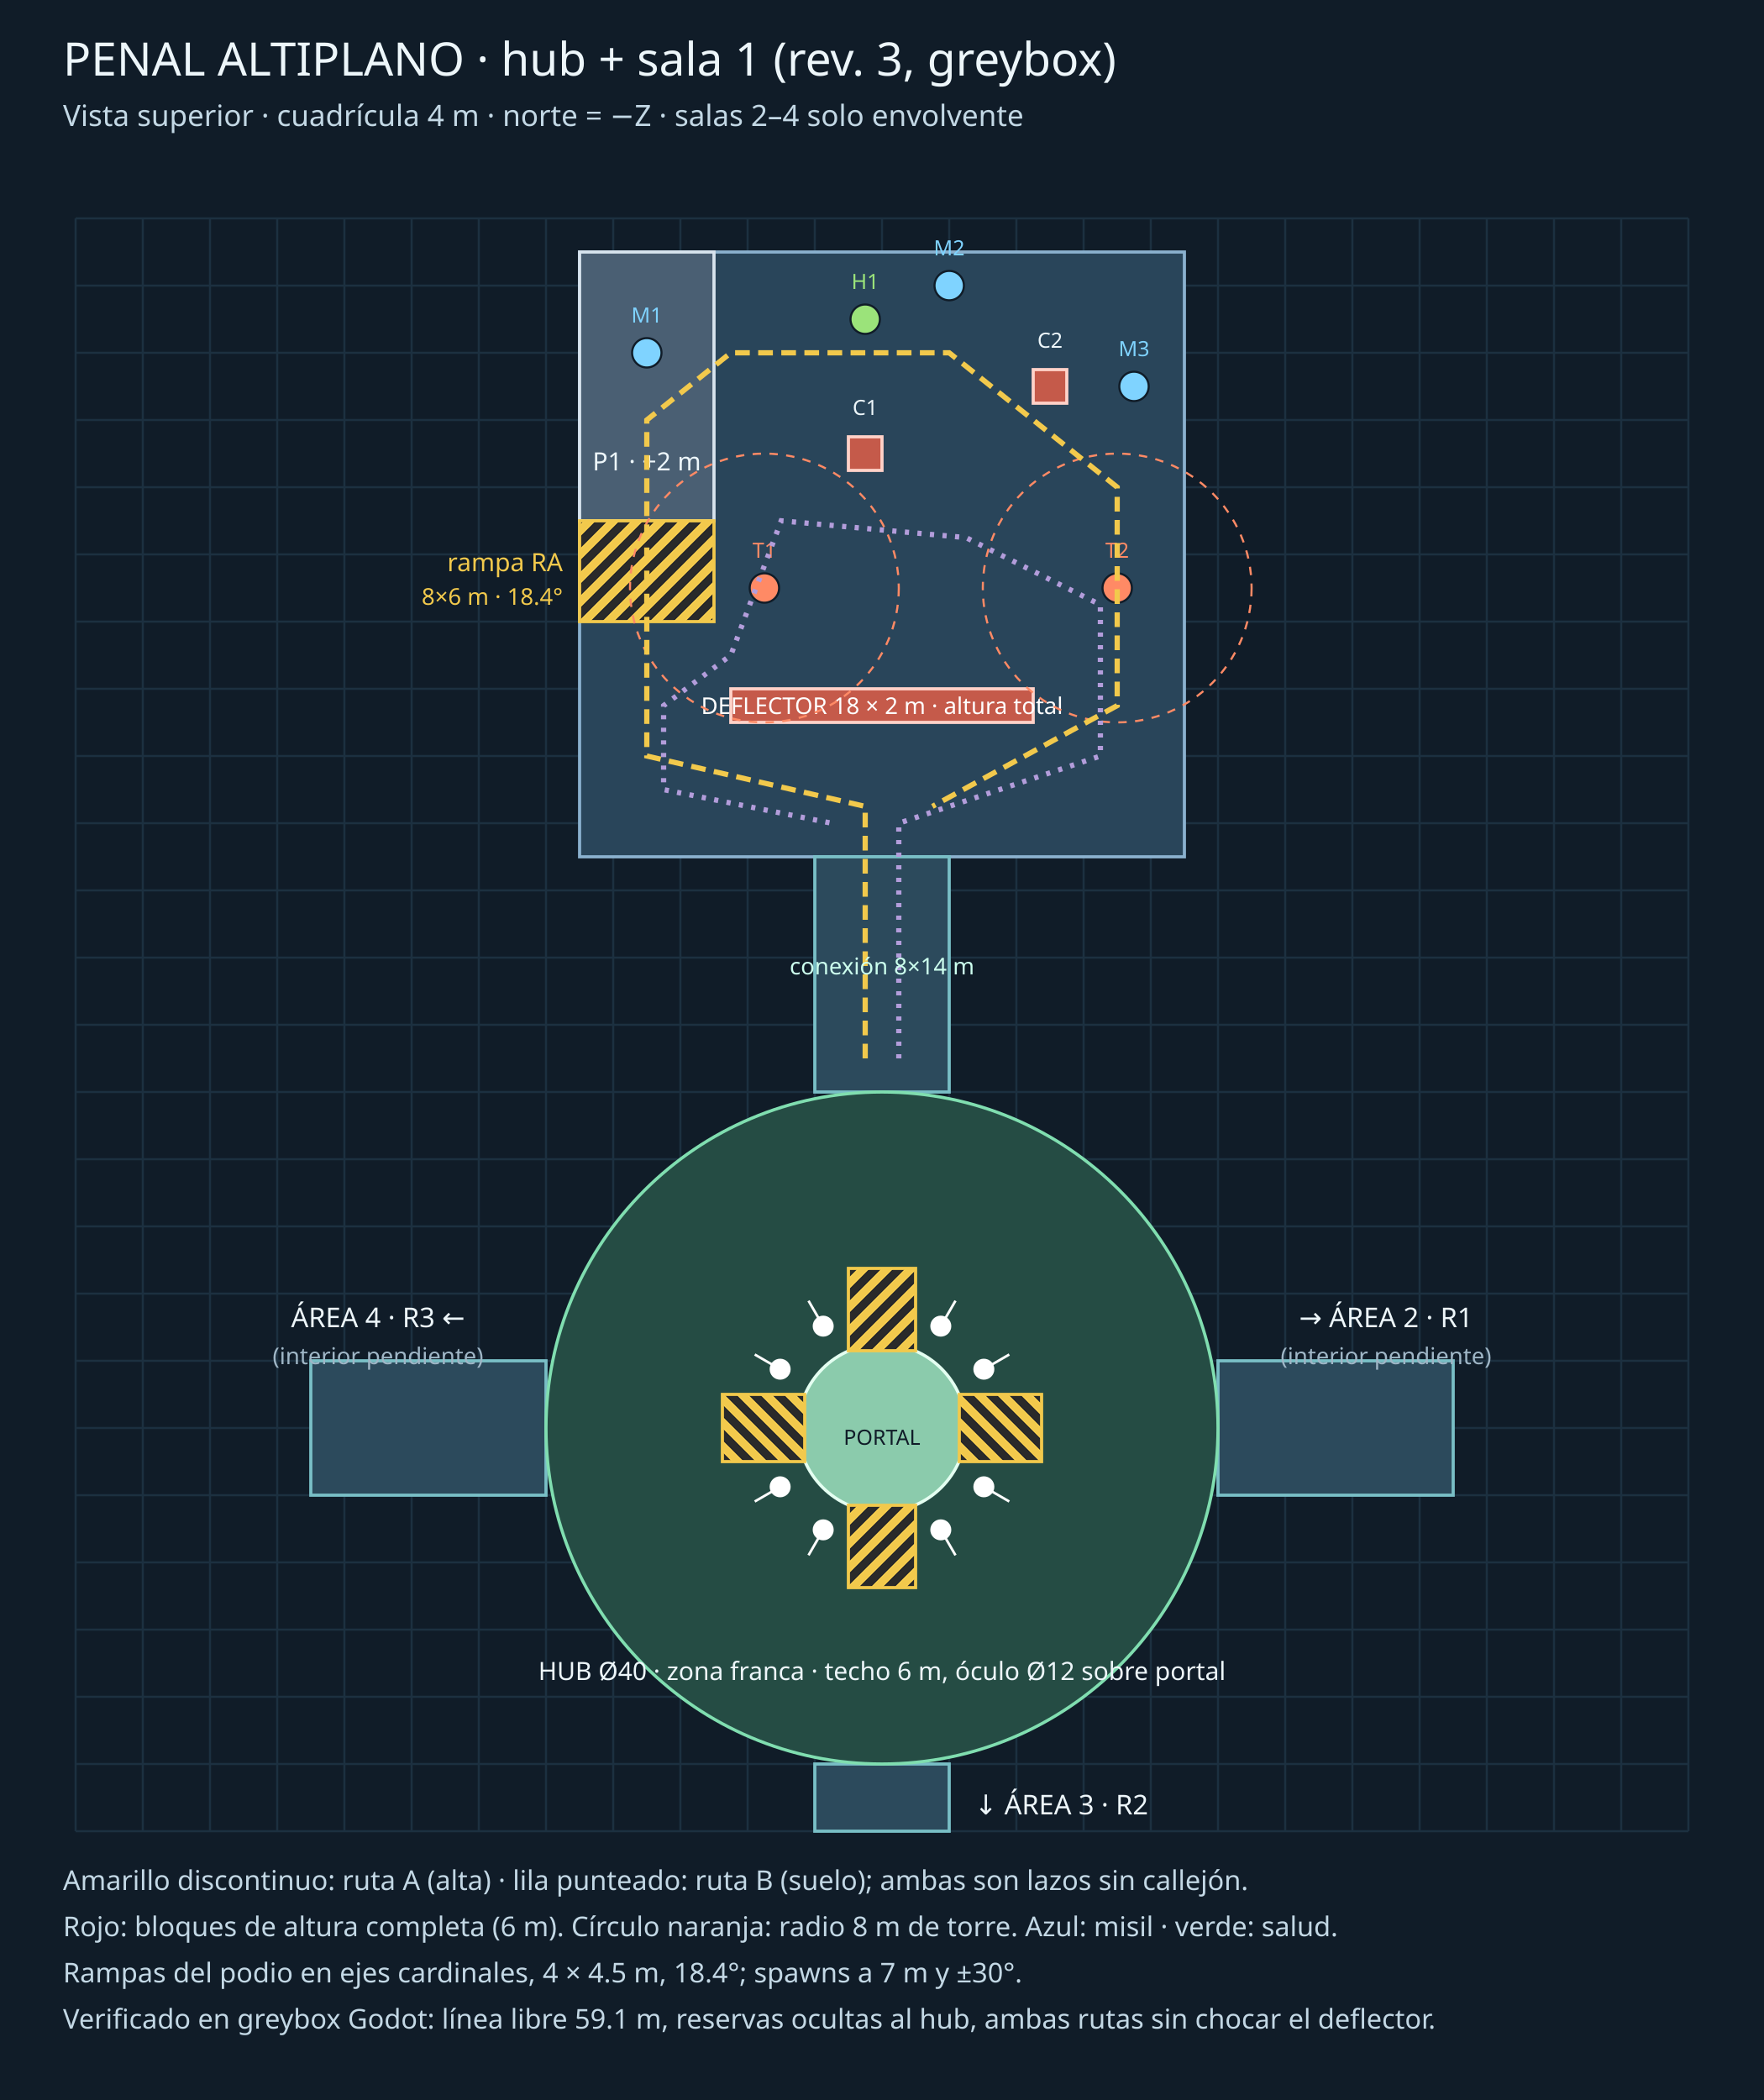
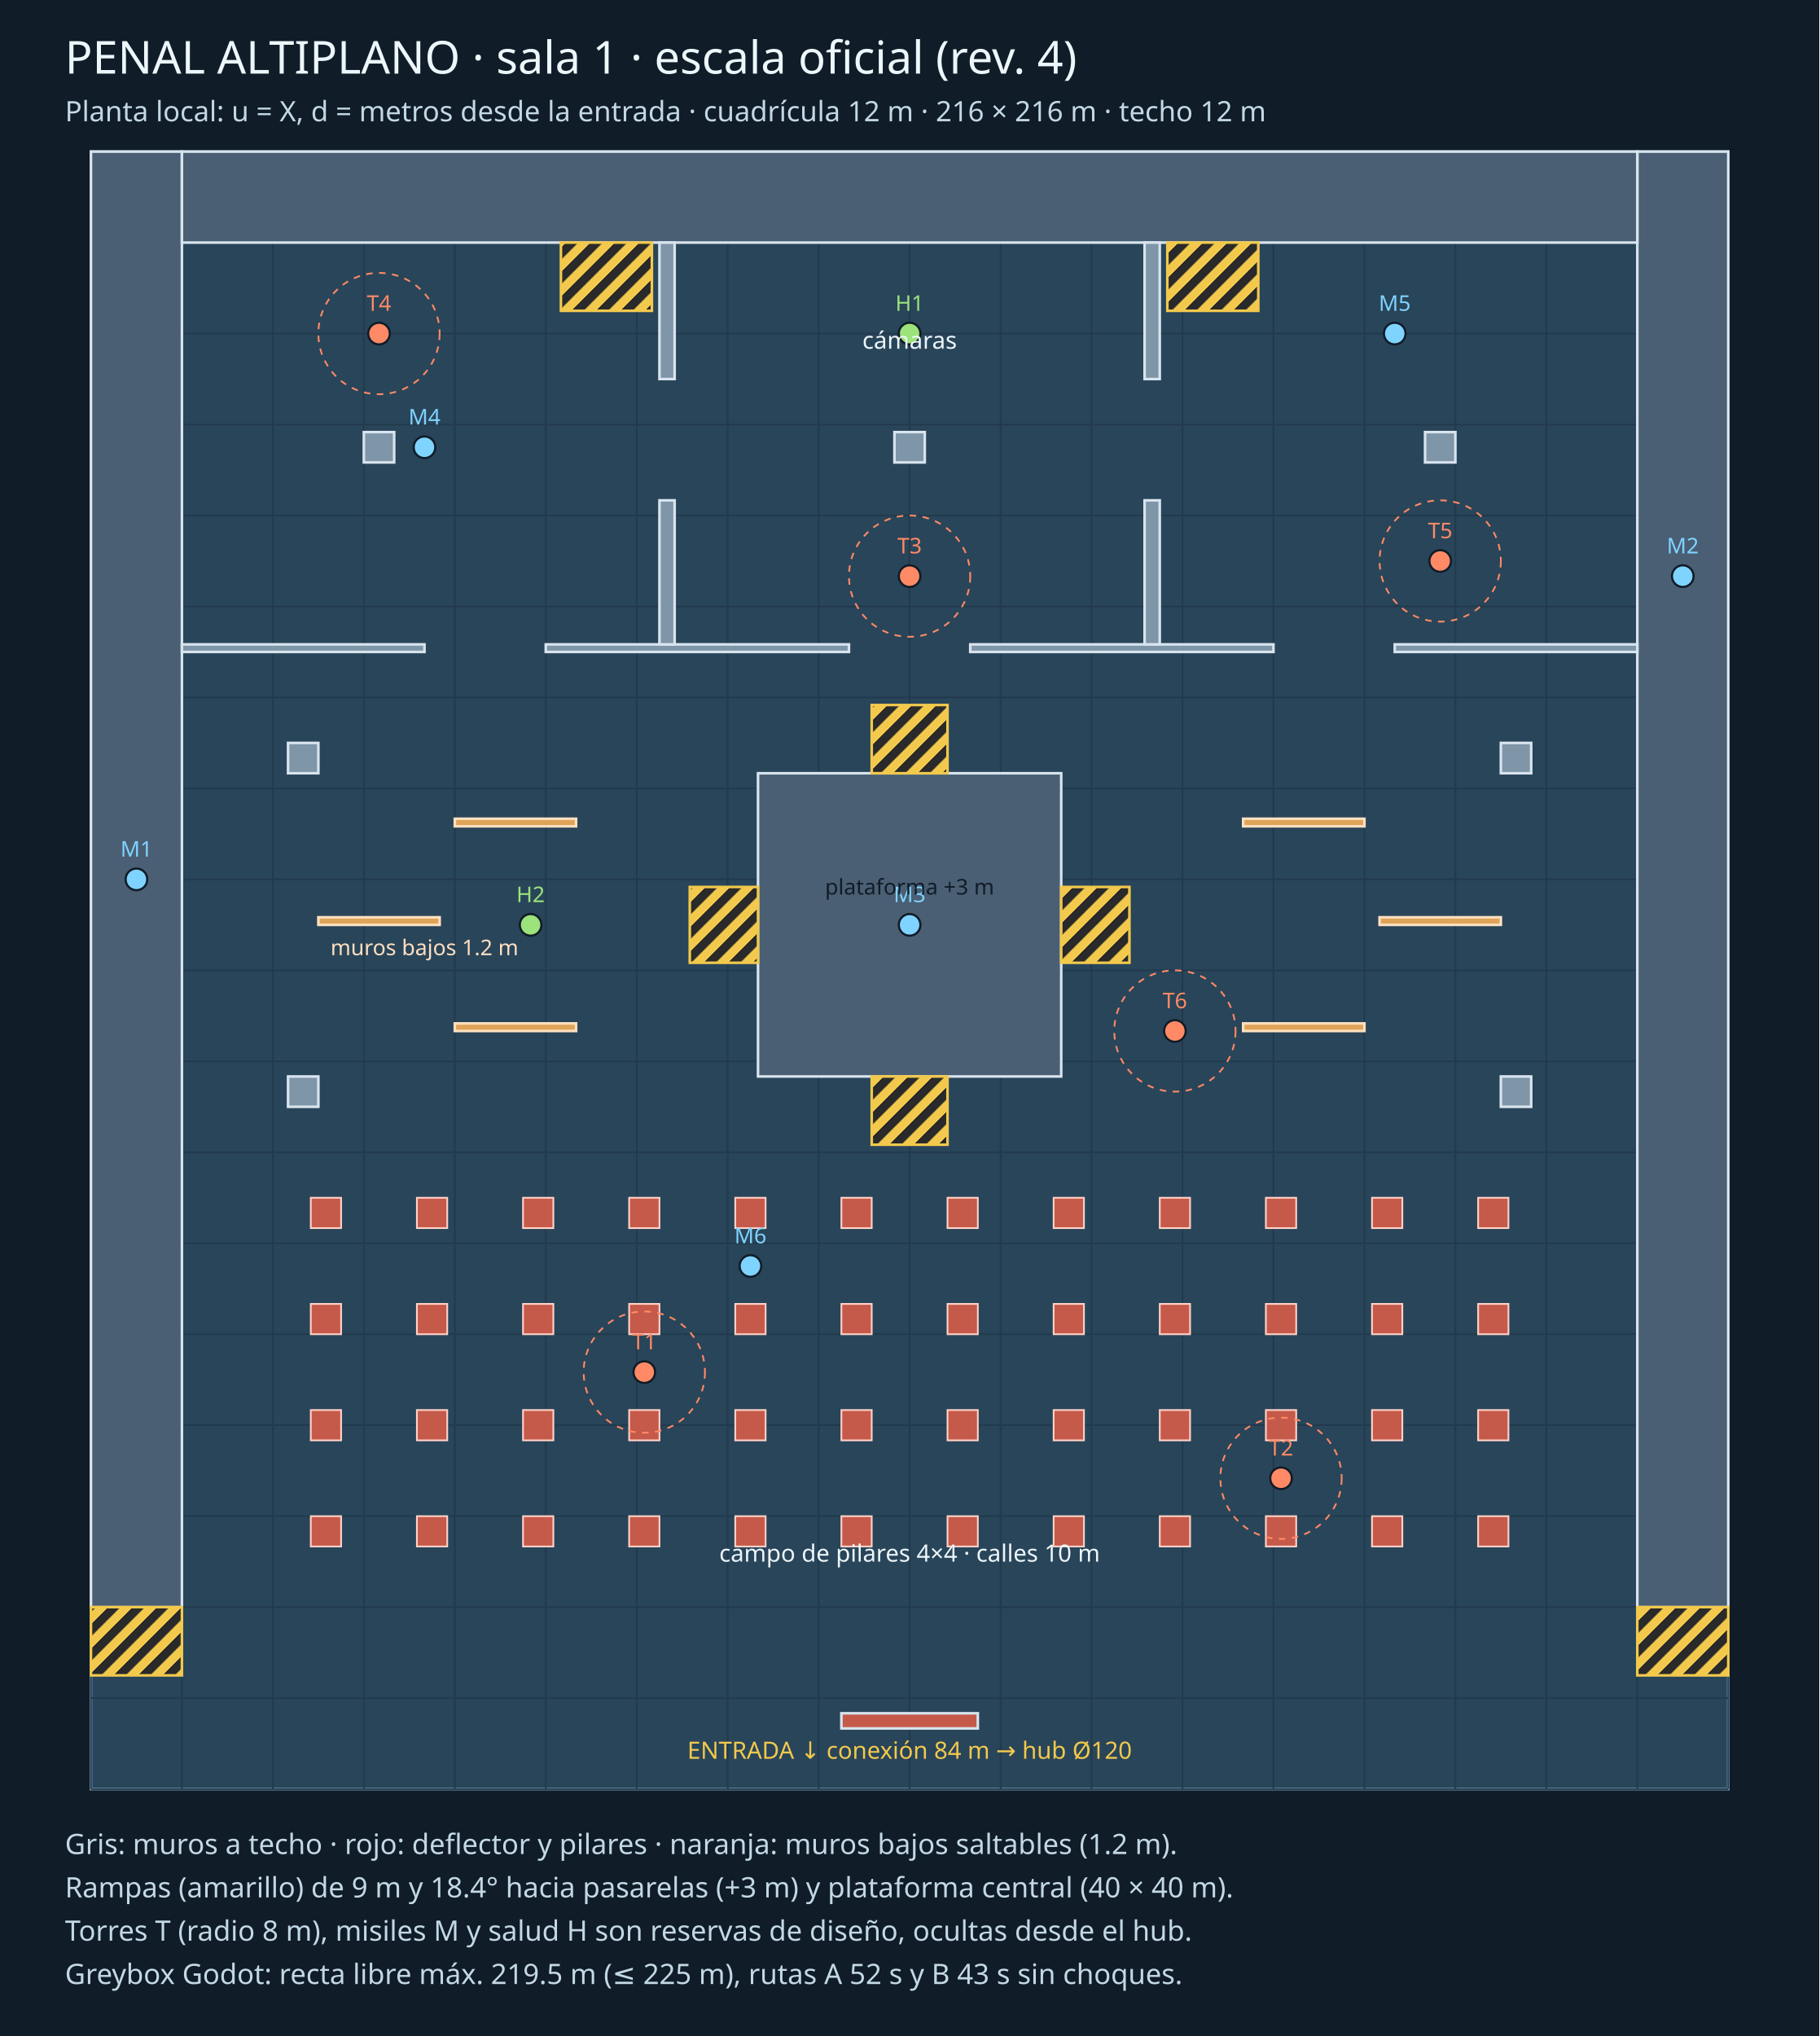
- <svg xmlns="http://www.w3.org/2000/svg" width="840" height="1000" viewBox="0 0 840 1000" font-family="sans-serif">
+ <svg xmlns="http://www.w3.org/2000/svg" width="840" height="940" viewBox="0 0 840 940" font-family="sans-serif">
  <defs>
    <pattern id="haz" width="8" height="8" patternUnits="userSpaceOnUse" patternTransform="rotate(45)">
      <rect width="8" height="8" fill="#f2c94c" />
      <rect width="4" height="8" fill="#2a2a2a" />
    </pattern>
  </defs>
-   <rect width="840" height="1000" fill="#101c28" />
-   <text x="30" y="36" font-size="22" fill="#edf6fa">PENAL ALTIPLANO · hub + sala 1 (rev. 3, greybox)</text>
-   <text x="30" y="60" font-size="14" fill="#c3d8e5">Vista superior · cuadrícula 4 m · norte = −Z · salas 2–4 solo envolvente</text>
-   <g stroke="#1c3040" stroke-width="1">
-     <line x1="36" y1="104" x2="36" y2="872" />
-     <line x1="68" y1="104" x2="68" y2="872" />
-     <line x1="100" y1="104" x2="100" y2="872" />
-     <line x1="132" y1="104" x2="132" y2="872" />
-     <line x1="164" y1="104" x2="164" y2="872" />
-     <line x1="196" y1="104" x2="196" y2="872" />
-     <line x1="228" y1="104" x2="228" y2="872" />
-     <line x1="260" y1="104" x2="260" y2="872" />
-     <line x1="292" y1="104" x2="292" y2="872" />
-     <line x1="324" y1="104" x2="324" y2="872" />
-     <line x1="356" y1="104" x2="356" y2="872" />
-     <line x1="388" y1="104" x2="388" y2="872" />
-     <line x1="420" y1="104" x2="420" y2="872" />
-     <line x1="452" y1="104" x2="452" y2="872" />
-     <line x1="484" y1="104" x2="484" y2="872" />
-     <line x1="516" y1="104" x2="516" y2="872" />
-     <line x1="548" y1="104" x2="548" y2="872" />
-     <line x1="580" y1="104" x2="580" y2="872" />
-     <line x1="612" y1="104" x2="612" y2="872" />
-     <line x1="644" y1="104" x2="644" y2="872" />
-     <line x1="676" y1="104" x2="676" y2="872" />
-     <line x1="708" y1="104" x2="708" y2="872" />
-     <line x1="740" y1="104" x2="740" y2="872" />
-     <line x1="772" y1="104" x2="772" y2="872" />
-     <line x1="804" y1="104" x2="804" y2="872" />
-     <line x1="36" y1="104" x2="804" y2="104" />
-     <line x1="36" y1="136" x2="804" y2="136" />
-     <line x1="36" y1="168" x2="804" y2="168" />
-     <line x1="36" y1="200" x2="804" y2="200" />
-     <line x1="36" y1="232" x2="804" y2="232" />
-     <line x1="36" y1="264" x2="804" y2="264" />
-     <line x1="36" y1="296" x2="804" y2="296" />
-     <line x1="36" y1="328" x2="804" y2="328" />
-     <line x1="36" y1="360" x2="804" y2="360" />
-     <line x1="36" y1="392" x2="804" y2="392" />
-     <line x1="36" y1="424" x2="804" y2="424" />
-     <line x1="36" y1="456" x2="804" y2="456" />
-     <line x1="36" y1="488" x2="804" y2="488" />
-     <line x1="36" y1="520" x2="804" y2="520" />
-     <line x1="36" y1="552" x2="804" y2="552" />
-     <line x1="36" y1="584" x2="804" y2="584" />
-     <line x1="36" y1="616" x2="804" y2="616" />
-     <line x1="36" y1="648" x2="804" y2="648" />
-     <line x1="36" y1="680" x2="804" y2="680" />
-     <line x1="36" y1="712" x2="804" y2="712" />
-     <line x1="36" y1="744" x2="804" y2="744" />
-     <line x1="36" y1="776" x2="804" y2="776" />
-     <line x1="36" y1="808" x2="804" y2="808" />
-     <line x1="36" y1="840" x2="804" y2="840" />
-     <line x1="36" y1="872" x2="804" y2="872" />
+   <rect width="840" height="940" fill="#101c28" />
+   <text x="30" y="34" font-size="21" fill="#edf6fa">PENAL ALTIPLANO · sala 1 · escala oficial (rev. 4)</text>
+   <text x="30" y="56" font-size="13" fill="#c3d8e5">Planta local: u = X, d = metros desde la entrada · cuadrícula 12 m · 216 × 216 m · techo 12 m</text>
+   <rect x="42.0" y="70.0" width="756.0" height="756.0" fill="#29455a" stroke="#8ab1ce" stroke-width="1.2" />
+   <g stroke="#223a4c" stroke-width="0.8">
+     <line x1="42.0" y1="826.0" x2="42.0" y2="70.0" />
+     <line x1="84.0" y1="826.0" x2="84.0" y2="70.0" />
+     <line x1="126.0" y1="826.0" x2="126.0" y2="70.0" />
+     <line x1="168.0" y1="826.0" x2="168.0" y2="70.0" />
+     <line x1="210.0" y1="826.0" x2="210.0" y2="70.0" />
+     <line x1="252.0" y1="826.0" x2="252.0" y2="70.0" />
+     <line x1="294.0" y1="826.0" x2="294.0" y2="70.0" />
+     <line x1="336.0" y1="826.0" x2="336.0" y2="70.0" />
+     <line x1="378.0" y1="826.0" x2="378.0" y2="70.0" />
+     <line x1="420.0" y1="826.0" x2="420.0" y2="70.0" />
+     <line x1="462.0" y1="826.0" x2="462.0" y2="70.0" />
+     <line x1="504.0" y1="826.0" x2="504.0" y2="70.0" />
+     <line x1="546.0" y1="826.0" x2="546.0" y2="70.0" />
+     <line x1="588.0" y1="826.0" x2="588.0" y2="70.0" />
+     <line x1="630.0" y1="826.0" x2="630.0" y2="70.0" />
+     <line x1="672.0" y1="826.0" x2="672.0" y2="70.0" />
+     <line x1="714.0" y1="826.0" x2="714.0" y2="70.0" />
+     <line x1="756.0" y1="826.0" x2="756.0" y2="70.0" />
+     <line x1="798.0" y1="826.0" x2="798.0" y2="70.0" />
+     <line x1="42.0" y1="826.0" x2="798.0" y2="826.0" />
+     <line x1="42.0" y1="784.0" x2="798.0" y2="784.0" />
+     <line x1="42.0" y1="742.0" x2="798.0" y2="742.0" />
+     <line x1="42.0" y1="700.0" x2="798.0" y2="700.0" />
+     <line x1="42.0" y1="658.0" x2="798.0" y2="658.0" />
+     <line x1="42.0" y1="616.0" x2="798.0" y2="616.0" />
+     <line x1="42.0" y1="574.0" x2="798.0" y2="574.0" />
+     <line x1="42.0" y1="532.0" x2="798.0" y2="532.0" />
+     <line x1="42.0" y1="490.0" x2="798.0" y2="490.0" />
+     <line x1="42.0" y1="448.0" x2="798.0" y2="448.0" />
+     <line x1="42.0" y1="406.0" x2="798.0" y2="406.0" />
+     <line x1="42.0" y1="364.0" x2="798.0" y2="364.0" />
+     <line x1="42.0" y1="322.0" x2="798.0" y2="322.0" />
+     <line x1="42.0" y1="280.0" x2="798.0" y2="280.0" />
+     <line x1="42.0" y1="238.0" x2="798.0" y2="238.0" />
+     <line x1="42.0" y1="196.0" x2="798.0" y2="196.0" />
+     <line x1="42.0" y1="154.0" x2="798.0" y2="154.0" />
+     <line x1="42.0" y1="112.0" x2="798.0" y2="112.0" />
+     <line x1="42.0" y1="70.0" x2="798.0" y2="70.0" />
  </g>
-   <rect x="388" y="840" width="64" height="32" fill="#2c4a5c" stroke="#79bfc6" stroke-width="1.5" />
-   <rect x="580" y="648" width="112" height="64" fill="#2c4a5c" stroke="#79bfc6" stroke-width="1.5" />
-   <rect x="148" y="648" width="112" height="64" fill="#2c4a5c" stroke="#79bfc6" stroke-width="1.5" />
-   <text x="660" y="632" font-size="13" fill="#edf6fa" text-anchor="middle">→ ÁREA 2 · R1</text>
-   <text x="464.0" y="864" font-size="13" fill="#edf6fa" text-anchor="start">↓ ÁREA 3 · R2</text>
-   <text x="180" y="632" font-size="13" fill="#edf6fa" text-anchor="middle">ÁREA 4 · R3 ←</text>
-   <text x="660" y="649.6" font-size="11" fill="#9fb6c6" text-anchor="middle">(interior pendiente)</text>
-   <text x="180" y="649.6" font-size="11" fill="#9fb6c6" text-anchor="middle">(interior pendiente)</text>
-   <rect x="276" y="120" width="288" height="288" fill="#29455a" stroke="#8ab1ce" stroke-width="1.5" />
-   <rect x="388" y="408" width="64" height="112" fill="#2c4a5c" stroke="#79bfc6" stroke-width="1.5" />
-   <rect x="276" y="120" width="64" height="128" fill="#4a5f73" stroke="#d8e4ee" stroke-width="1.5" />
-   <text x="308" y="224" font-size="12" fill="#edf6fa" text-anchor="middle">P1 · +2 m</text>
-   <rect x="276" y="248" width="64" height="48" fill="url(#haz)" stroke="#f2c94c" stroke-width="1.5" />
-   <text x="268" y="272" font-size="12" fill="#f2c94c" text-anchor="end">rampa RA</text>
-   <text x="268" y="288" font-size="11" fill="#f2c94c" text-anchor="end">8×6 m · 18.4°</text>
-   <rect x="348" y="328.0" width="144" height="16.0" fill="#c55a4a" stroke="#ffd2c8" stroke-width="1.5" />
-   <text x="420" y="340.0" font-size="11" fill="#fff" text-anchor="middle">DEFLECTOR 18 × 2 m · altura total</text>
-   <rect x="404" y="208" width="16" height="16" fill="#c55a4a" stroke="#ffd2c8" stroke-width="1.5" />
-   <text x="412" y="197.6" font-size="10" fill="#edf6fa" text-anchor="middle">C1</text>
-   <rect x="492" y="176" width="16" height="16" fill="#c55a4a" stroke="#ffd2c8" stroke-width="1.5" />
-   <text x="500" y="165.6" font-size="10" fill="#edf6fa" text-anchor="middle">C2</text>
-   <circle cx="420" cy="680" r="160" fill="#254c44" stroke="#80deb0" stroke-width="1.5" />
-   <circle cx="420" cy="680" r="40" fill="#8bcbac" stroke="#e4fff1" stroke-width="1.5" />
-   <g transform="rotate(0 420 680)">
-     <rect x="404" y="604.0" width="32" height="39.2" fill="url(#haz)" stroke="#f2c94c" stroke-width="1.5" />
-   </g>
-   <g transform="rotate(90 420 680)">
-     <rect x="404" y="604.0" width="32" height="39.2" fill="url(#haz)" stroke="#f2c94c" stroke-width="1.5" />
-   </g>
-   <g transform="rotate(180 420 680)">
-     <rect x="404" y="604.0" width="32" height="39.2" fill="url(#haz)" stroke="#f2c94c" stroke-width="1.5" />
-   </g>
-   <g transform="rotate(270 420 680)">
-     <rect x="404" y="604.0" width="32" height="39.2" fill="url(#haz)" stroke="#f2c94c" stroke-width="1.5" />
-   </g>
-   <circle cx="392.0" cy="631.5" r="5" fill="#fff" />
-   <line x1="392.0" y1="631.5" x2="385.0" y2="619.4" stroke="#fff" stroke-width="1.2" />
-   <circle cx="448.0" cy="631.5" r="5" fill="#fff" />
-   <line x1="448.0" y1="631.5" x2="455.0" y2="619.4" stroke="#fff" stroke-width="1.2" />
-   <circle cx="468.5" cy="652.0" r="5" fill="#fff" />
-   <line x1="468.5" y1="652.0" x2="480.6" y2="645.0" stroke="#fff" stroke-width="1.2" />
-   <circle cx="468.5" cy="708.0" r="5" fill="#fff" />
-   <line x1="468.5" y1="708.0" x2="480.6" y2="715.0" stroke="#fff" stroke-width="1.2" />
-   <circle cx="448.0" cy="728.5" r="5" fill="#fff" />
-   <line x1="448.0" y1="728.5" x2="455.0" y2="740.6" stroke="#fff" stroke-width="1.2" />
-   <circle cx="392.0" cy="728.5" r="5" fill="#fff" />
-   <line x1="392.0" y1="728.5" x2="385.0" y2="740.6" stroke="#fff" stroke-width="1.2" />
-   <circle cx="371.5" cy="708.0" r="5" fill="#fff" />
-   <line x1="371.5" y1="708.0" x2="359.4" y2="715.0" stroke="#fff" stroke-width="1.2" />
-   <circle cx="371.5" cy="652.0" r="5" fill="#fff" />
-   <line x1="371.5" y1="652.0" x2="359.4" y2="645.0" stroke="#fff" stroke-width="1.2" />
-   <text x="420" y="688" font-size="10" fill="#101c28" text-anchor="middle">PORTAL</text>
-   <text x="420" y="800" font-size="12" fill="#edf6fa" text-anchor="middle">HUB Ø40 · zona franca · techo 6 m, óculo Ø12 sobre portal</text>
-   <circle cx="364" cy="280" r="64" fill="none" stroke="#ff8a65" stroke-dasharray="4 4" stroke-width="1" />
-   <circle cx="364" cy="280" r="7" fill="#ff8a65" stroke="#101c28" />
-   <text x="364" y="265.6" font-size="10" fill="#ff8a65" text-anchor="middle">T1</text>
-   <circle cx="532" cy="280" r="64" fill="none" stroke="#ff8a65" stroke-dasharray="4 4" stroke-width="1" />
-   <circle cx="532" cy="280" r="7" fill="#ff8a65" stroke="#101c28" />
-   <text x="532" y="265.6" font-size="10" fill="#ff8a65" text-anchor="middle">T2</text>
-   <circle cx="308" cy="168" r="7" fill="#7fd3ff" stroke="#101c28" />
-   <text x="308" y="153.6" font-size="10" fill="#7fd3ff" text-anchor="middle">M1</text>
-   <circle cx="452" cy="136" r="7" fill="#7fd3ff" stroke="#101c28" />
-   <text x="452" y="121.6" font-size="10" fill="#7fd3ff" text-anchor="middle">M2</text>
-   <circle cx="540" cy="184" r="7" fill="#7fd3ff" stroke="#101c28" />
-   <text x="540" y="169.6" font-size="10" fill="#7fd3ff" text-anchor="middle">M3</text>
-   <circle cx="412" cy="152" r="7" fill="#9be37a" stroke="#101c28" />
-   <text x="412" y="137.6" font-size="10" fill="#9be37a" text-anchor="middle">H1</text>
-   <polyline points="412,504 412,384 308,360 308,200 348,168 452,168 532,232 532,336 444,384" fill="none" stroke="#f2c94c" stroke-width="2.5" stroke-dasharray="7 4" />
-   <polyline points="428,504 428,392 524,360 524,288 460,256 372,248 348,312 316,336 316,376 396,392" fill="none" stroke="#b39ddb" stroke-width="2.5" stroke-dasharray="2 4" />
-   <text x="420" y="464" font-size="11" fill="#cfe" text-anchor="middle">conexión 8×14 m</text>
-   <text x="30" y="900" font-size="13" fill="#c3d8e5">Amarillo discontinuo: ruta A (alta) · lila punteado: ruta B (suelo); ambas son lazos sin callejón.</text>
-   <text x="30" y="922" font-size="13" fill="#c3d8e5">Rojo: bloques de altura completa (6 m). Círculo naranja: radio 8 m de torre. Azul: misil · verde: salud.</text>
-   <text x="30" y="944" font-size="13" fill="#c3d8e5">Rampas del podio en ejes cardinales, 4 × 4.5 m, 18.4°; spawns a 7 m y ±30°.</text>
-   <text x="30" y="966" font-size="13" fill="#c3d8e5">Verificado en greybox Godot: línea libre 59.1 m, reservas ocultas al hub, ambas rutas sin chocar el deflector.</text>
+   <rect x="42.0" y="70.0" width="42.0" height="672.0" fill="#4a5f73" stroke="#d8e4ee" stroke-width="1.2" />
+   <rect x="756.0" y="70.0" width="42.0" height="672.0" fill="#4a5f73" stroke="#d8e4ee" stroke-width="1.2" />
+   <rect x="84.0" y="70.0" width="672.0" height="42.0" fill="#4a5f73" stroke="#d8e4ee" stroke-width="1.2" />
+   <rect x="350.0" y="357.0" width="140.0" height="140.0" fill="#4a5f73" stroke="#d8e4ee" stroke-width="1.2" />
+   <rect x="42.0" y="742.0" width="42.0" height="31.5" fill="url(#haz)" stroke="#f2c94c" stroke-width="1.2" />
+   <rect x="756.0" y="742.0" width="42.0" height="31.5" fill="url(#haz)" stroke="#f2c94c" stroke-width="1.2" />
+   <rect x="259.0" y="112.0" width="42.0" height="31.5" fill="url(#haz)" stroke="#f2c94c" stroke-width="1.2" />
+   <rect x="539.0" y="112.0" width="42.0" height="31.5" fill="url(#haz)" stroke="#f2c94c" stroke-width="1.2" />
+   <rect x="402.5" y="497.0" width="35.0" height="31.5" fill="url(#haz)" stroke="#f2c94c" stroke-width="1.2" />
+   <rect x="402.5" y="325.5" width="35.0" height="31.5" fill="url(#haz)" stroke="#f2c94c" stroke-width="1.2" />
+   <rect x="318.5" y="409.5" width="31.5" height="35.0" fill="url(#haz)" stroke="#f2c94c" stroke-width="1.2" />
+   <rect x="490.0" y="409.5" width="31.5" height="35.0" fill="url(#haz)" stroke="#f2c94c" stroke-width="1.2" />
+   <rect x="143.5" y="700.0" width="14.0" height="14.0" fill="#c55a4a" stroke="#ffd2c8" stroke-width="0.8" />
+   <rect x="192.5" y="700.0" width="14.0" height="14.0" fill="#c55a4a" stroke="#ffd2c8" stroke-width="0.8" />
+   <rect x="241.5" y="700.0" width="14.0" height="14.0" fill="#c55a4a" stroke="#ffd2c8" stroke-width="0.8" />
+   <rect x="290.5" y="700.0" width="14.0" height="14.0" fill="#c55a4a" stroke="#ffd2c8" stroke-width="0.8" />
+   <rect x="339.5" y="700.0" width="14.0" height="14.0" fill="#c55a4a" stroke="#ffd2c8" stroke-width="0.8" />
+   <rect x="388.5" y="700.0" width="14.0" height="14.0" fill="#c55a4a" stroke="#ffd2c8" stroke-width="0.8" />
+   <rect x="437.5" y="700.0" width="14.0" height="14.0" fill="#c55a4a" stroke="#ffd2c8" stroke-width="0.8" />
+   <rect x="486.5" y="700.0" width="14.0" height="14.0" fill="#c55a4a" stroke="#ffd2c8" stroke-width="0.8" />
+   <rect x="535.5" y="700.0" width="14.0" height="14.0" fill="#c55a4a" stroke="#ffd2c8" stroke-width="0.8" />
+   <rect x="584.5" y="700.0" width="14.0" height="14.0" fill="#c55a4a" stroke="#ffd2c8" stroke-width="0.8" />
+   <rect x="633.5" y="700.0" width="14.0" height="14.0" fill="#c55a4a" stroke="#ffd2c8" stroke-width="0.8" />
+   <rect x="682.5" y="700.0" width="14.0" height="14.0" fill="#c55a4a" stroke="#ffd2c8" stroke-width="0.8" />
+   <rect x="143.5" y="651.0" width="14.0" height="14.0" fill="#c55a4a" stroke="#ffd2c8" stroke-width="0.8" />
+   <rect x="192.5" y="651.0" width="14.0" height="14.0" fill="#c55a4a" stroke="#ffd2c8" stroke-width="0.8" />
+   <rect x="241.5" y="651.0" width="14.0" height="14.0" fill="#c55a4a" stroke="#ffd2c8" stroke-width="0.8" />
+   <rect x="290.5" y="651.0" width="14.0" height="14.0" fill="#c55a4a" stroke="#ffd2c8" stroke-width="0.8" />
+   <rect x="339.5" y="651.0" width="14.0" height="14.0" fill="#c55a4a" stroke="#ffd2c8" stroke-width="0.8" />
+   <rect x="388.5" y="651.0" width="14.0" height="14.0" fill="#c55a4a" stroke="#ffd2c8" stroke-width="0.8" />
+   <rect x="437.5" y="651.0" width="14.0" height="14.0" fill="#c55a4a" stroke="#ffd2c8" stroke-width="0.8" />
+   <rect x="486.5" y="651.0" width="14.0" height="14.0" fill="#c55a4a" stroke="#ffd2c8" stroke-width="0.8" />
+   <rect x="535.5" y="651.0" width="14.0" height="14.0" fill="#c55a4a" stroke="#ffd2c8" stroke-width="0.8" />
+   <rect x="584.5" y="651.0" width="14.0" height="14.0" fill="#c55a4a" stroke="#ffd2c8" stroke-width="0.8" />
+   <rect x="633.5" y="651.0" width="14.0" height="14.0" fill="#c55a4a" stroke="#ffd2c8" stroke-width="0.8" />
+   <rect x="682.5" y="651.0" width="14.0" height="14.0" fill="#c55a4a" stroke="#ffd2c8" stroke-width="0.8" />
+   <rect x="143.5" y="602.0" width="14.0" height="14.0" fill="#c55a4a" stroke="#ffd2c8" stroke-width="0.8" />
+   <rect x="192.5" y="602.0" width="14.0" height="14.0" fill="#c55a4a" stroke="#ffd2c8" stroke-width="0.8" />
+   <rect x="241.5" y="602.0" width="14.0" height="14.0" fill="#c55a4a" stroke="#ffd2c8" stroke-width="0.8" />
+   <rect x="290.5" y="602.0" width="14.0" height="14.0" fill="#c55a4a" stroke="#ffd2c8" stroke-width="0.8" />
+   <rect x="339.5" y="602.0" width="14.0" height="14.0" fill="#c55a4a" stroke="#ffd2c8" stroke-width="0.8" />
+   <rect x="388.5" y="602.0" width="14.0" height="14.0" fill="#c55a4a" stroke="#ffd2c8" stroke-width="0.8" />
+   <rect x="437.5" y="602.0" width="14.0" height="14.0" fill="#c55a4a" stroke="#ffd2c8" stroke-width="0.8" />
+   <rect x="486.5" y="602.0" width="14.0" height="14.0" fill="#c55a4a" stroke="#ffd2c8" stroke-width="0.8" />
+   <rect x="535.5" y="602.0" width="14.0" height="14.0" fill="#c55a4a" stroke="#ffd2c8" stroke-width="0.8" />
+   <rect x="584.5" y="602.0" width="14.0" height="14.0" fill="#c55a4a" stroke="#ffd2c8" stroke-width="0.8" />
+   <rect x="633.5" y="602.0" width="14.0" height="14.0" fill="#c55a4a" stroke="#ffd2c8" stroke-width="0.8" />
+   <rect x="682.5" y="602.0" width="14.0" height="14.0" fill="#c55a4a" stroke="#ffd2c8" stroke-width="0.8" />
+   <rect x="143.5" y="553.0" width="14.0" height="14.0" fill="#c55a4a" stroke="#ffd2c8" stroke-width="0.8" />
+   <rect x="192.5" y="553.0" width="14.0" height="14.0" fill="#c55a4a" stroke="#ffd2c8" stroke-width="0.8" />
+   <rect x="241.5" y="553.0" width="14.0" height="14.0" fill="#c55a4a" stroke="#ffd2c8" stroke-width="0.8" />
+   <rect x="290.5" y="553.0" width="14.0" height="14.0" fill="#c55a4a" stroke="#ffd2c8" stroke-width="0.8" />
+   <rect x="339.5" y="553.0" width="14.0" height="14.0" fill="#c55a4a" stroke="#ffd2c8" stroke-width="0.8" />
+   <rect x="388.5" y="553.0" width="14.0" height="14.0" fill="#c55a4a" stroke="#ffd2c8" stroke-width="0.8" />
+   <rect x="437.5" y="553.0" width="14.0" height="14.0" fill="#c55a4a" stroke="#ffd2c8" stroke-width="0.8" />
+   <rect x="486.5" y="553.0" width="14.0" height="14.0" fill="#c55a4a" stroke="#ffd2c8" stroke-width="0.8" />
+   <rect x="535.5" y="553.0" width="14.0" height="14.0" fill="#c55a4a" stroke="#ffd2c8" stroke-width="0.8" />
+   <rect x="584.5" y="553.0" width="14.0" height="14.0" fill="#c55a4a" stroke="#ffd2c8" stroke-width="0.8" />
+   <rect x="633.5" y="553.0" width="14.0" height="14.0" fill="#c55a4a" stroke="#ffd2c8" stroke-width="0.8" />
+   <rect x="682.5" y="553.0" width="14.0" height="14.0" fill="#c55a4a" stroke="#ffd2c8" stroke-width="0.8" />
+   <rect x="388.5" y="791.0" width="63.0" height="7.0" fill="#c55a4a" stroke="#d8e4ee" stroke-width="1.2" />
+   <rect x="84.0" y="297.5" width="112.0" height="3.5" fill="#7f95a8" stroke="#d8e4ee" stroke-width="1.2" />
+   <rect x="252.0" y="297.5" width="140.0" height="3.5" fill="#7f95a8" stroke="#d8e4ee" stroke-width="1.2" />
+   <rect x="448.0" y="297.5" width="140.0" height="3.5" fill="#7f95a8" stroke="#d8e4ee" stroke-width="1.2" />
+   <rect x="644.0" y="297.5" width="112.0" height="3.5" fill="#7f95a8" stroke="#d8e4ee" stroke-width="1.2" />
+   <rect x="304.5" y="231.0" width="7.0" height="66.5" fill="#7f95a8" stroke="#d8e4ee" stroke-width="1.2" />
+   <rect x="304.5" y="112.0" width="7.0" height="63.0" fill="#7f95a8" stroke="#d8e4ee" stroke-width="1.2" />
+   <rect x="528.5" y="231.0" width="7.0" height="66.5" fill="#7f95a8" stroke="#d8e4ee" stroke-width="1.2" />
+   <rect x="528.5" y="112.0" width="7.0" height="63.0" fill="#7f95a8" stroke="#d8e4ee" stroke-width="1.2" />
+   <rect x="413.0" y="199.5" width="14.0" height="14.0" fill="#7f95a8" stroke="#d8e4ee" stroke-width="1.2" />
+   <rect x="168.0" y="199.5" width="14.0" height="14.0" fill="#7f95a8" stroke="#d8e4ee" stroke-width="1.2" />
+   <rect x="658.0" y="199.5" width="14.0" height="14.0" fill="#7f95a8" stroke="#d8e4ee" stroke-width="1.2" />
+   <rect x="133.0" y="497.0" width="14.0" height="14.0" fill="#7f95a8" stroke="#d8e4ee" stroke-width="1.2" />
+   <rect x="693.0" y="497.0" width="14.0" height="14.0" fill="#7f95a8" stroke="#d8e4ee" stroke-width="1.2" />
+   <rect x="133.0" y="343.0" width="14.0" height="14.0" fill="#7f95a8" stroke="#d8e4ee" stroke-width="1.2" />
+   <rect x="693.0" y="343.0" width="14.0" height="14.0" fill="#7f95a8" stroke="#d8e4ee" stroke-width="1.2" />
+   <rect x="210.0" y="472.5" width="56.0" height="3.5" fill="#e0a458" stroke="#ffe0c0" stroke-width="1.2" />
+   <rect x="574.0" y="472.5" width="56.0" height="3.5" fill="#e0a458" stroke="#ffe0c0" stroke-width="1.2" />
+   <rect x="210.0" y="378.0" width="56.0" height="3.5" fill="#e0a458" stroke="#ffe0c0" stroke-width="1.2" />
+   <rect x="574.0" y="378.0" width="56.0" height="3.5" fill="#e0a458" stroke="#ffe0c0" stroke-width="1.2" />
+   <rect x="147.0" y="423.5" width="56.0" height="3.5" fill="#e0a458" stroke="#ffe0c0" stroke-width="1.2" />
+   <rect x="637.0" y="423.5" width="56.0" height="3.5" fill="#e0a458" stroke="#ffe0c0" stroke-width="1.2" />
+   <circle cx="297.5" cy="633.5" r="28.0" fill="none" stroke="#ff8a65" stroke-dasharray="3 3" stroke-width="0.8" />
+   <circle cx="297.5" cy="633.5" r="5" fill="#ff8a65" stroke="#101c28" />
+   <text x="297.5" y="623.0" font-size="10" fill="#ff8a65" text-anchor="middle">T1</text>
+   <circle cx="591.5" cy="682.5" r="28.0" fill="none" stroke="#ff8a65" stroke-dasharray="3 3" stroke-width="0.8" />
+   <circle cx="591.5" cy="682.5" r="5" fill="#ff8a65" stroke="#101c28" />
+   <text x="591.5" y="672.0" font-size="10" fill="#ff8a65" text-anchor="middle">T2</text>
+   <circle cx="420.0" cy="266.0" r="28.0" fill="none" stroke="#ff8a65" stroke-dasharray="3 3" stroke-width="0.8" />
+   <circle cx="420.0" cy="266.0" r="5" fill="#ff8a65" stroke="#101c28" />
+   <text x="420.0" y="255.5" font-size="10" fill="#ff8a65" text-anchor="middle">T3</text>
+   <circle cx="175.0" cy="154.0" r="28.0" fill="none" stroke="#ff8a65" stroke-dasharray="3 3" stroke-width="0.8" />
+   <circle cx="175.0" cy="154.0" r="5" fill="#ff8a65" stroke="#101c28" />
+   <text x="175.0" y="143.5" font-size="10" fill="#ff8a65" text-anchor="middle">T4</text>
+   <circle cx="665.0" cy="259.0" r="28.0" fill="none" stroke="#ff8a65" stroke-dasharray="3 3" stroke-width="0.8" />
+   <circle cx="665.0" cy="259.0" r="5" fill="#ff8a65" stroke="#101c28" />
+   <text x="665.0" y="248.5" font-size="10" fill="#ff8a65" text-anchor="middle">T5</text>
+   <circle cx="542.5" cy="476.0" r="28.0" fill="none" stroke="#ff8a65" stroke-dasharray="3 3" stroke-width="0.8" />
+   <circle cx="542.5" cy="476.0" r="5" fill="#ff8a65" stroke="#101c28" />
+   <text x="542.5" y="465.5" font-size="10" fill="#ff8a65" text-anchor="middle">T6</text>
+   <circle cx="63.0" cy="406.0" r="5" fill="#7fd3ff" stroke="#101c28" />
+   <text x="63.0" y="395.5" font-size="10" fill="#7fd3ff" text-anchor="middle">M1</text>
+   <circle cx="777.0" cy="266.0" r="5" fill="#7fd3ff" stroke="#101c28" />
+   <text x="777.0" y="255.5" font-size="10" fill="#7fd3ff" text-anchor="middle">M2</text>
+   <circle cx="420.0" cy="427.0" r="5" fill="#7fd3ff" stroke="#101c28" />
+   <text x="420.0" y="416.5" font-size="10" fill="#7fd3ff" text-anchor="middle">M3</text>
+   <circle cx="196.0" cy="206.5" r="5" fill="#7fd3ff" stroke="#101c28" />
+   <text x="196.0" y="196.0" font-size="10" fill="#7fd3ff" text-anchor="middle">M4</text>
+   <circle cx="644.0" cy="154.0" r="5" fill="#7fd3ff" stroke="#101c28" />
+   <text x="644.0" y="143.5" font-size="10" fill="#7fd3ff" text-anchor="middle">M5</text>
+   <circle cx="346.5" cy="584.5" r="5" fill="#7fd3ff" stroke="#101c28" />
+   <text x="346.5" y="574.0" font-size="10" fill="#7fd3ff" text-anchor="middle">M6</text>
+   <circle cx="420.0" cy="154.0" r="5" fill="#9be37a" stroke="#101c28" />
+   <text x="420.0" y="143.5" font-size="10" fill="#9be37a" text-anchor="middle">H1</text>
+   <circle cx="245.0" cy="427.0" r="5" fill="#9be37a" stroke="#101c28" />
+   <text x="245.0" y="416.5" font-size="10" fill="#9be37a" text-anchor="middle">H2</text>
+   <text x="420.0" y="812.0" font-size="11" fill="#f2c94c" text-anchor="middle">ENTRADA ↓ conexión 84 m → hub Ø120</text>
+   <text x="420.0" y="413.0" font-size="10" fill="#101c28" text-anchor="middle">plataforma +3 m</text>
+   <text x="420.0" y="721.0" font-size="11" fill="#edf6fa" text-anchor="middle">campo de pilares 4×4 · calles 10 m</text>
+   <text x="420.0" y="161.0" font-size="11" fill="#edf6fa" text-anchor="middle">cámaras</text>
+   <text x="196.0" y="441.0" font-size="10" fill="#ffe0c0" text-anchor="middle">muros bajos 1.2 m</text>
+   <text x="30" y="856.0" font-size="13" fill="#c3d8e5">Gris: muros a techo · rojo: deflector y pilares · naranja: muros bajos saltables (1.2 m).</text>
+   <text x="30" y="876.0" font-size="13" fill="#c3d8e5">Rampas (amarillo) de 9 m y 18.4° hacia pasarelas (+3 m) y plataforma central (40 × 40 m).</text>
+   <text x="30" y="896.0" font-size="13" fill="#c3d8e5">Torres T (radio 8 m), misiles M y salud H son reservas de diseño, ocultas desde el hub.</text>
+   <text x="30" y="916.0" font-size="13" fill="#c3d8e5">Greybox Godot: recta libre máx. 219.5 m (≤ 225 m), rutas A 52 s y B 43 s sin choques.</text>
</svg>
